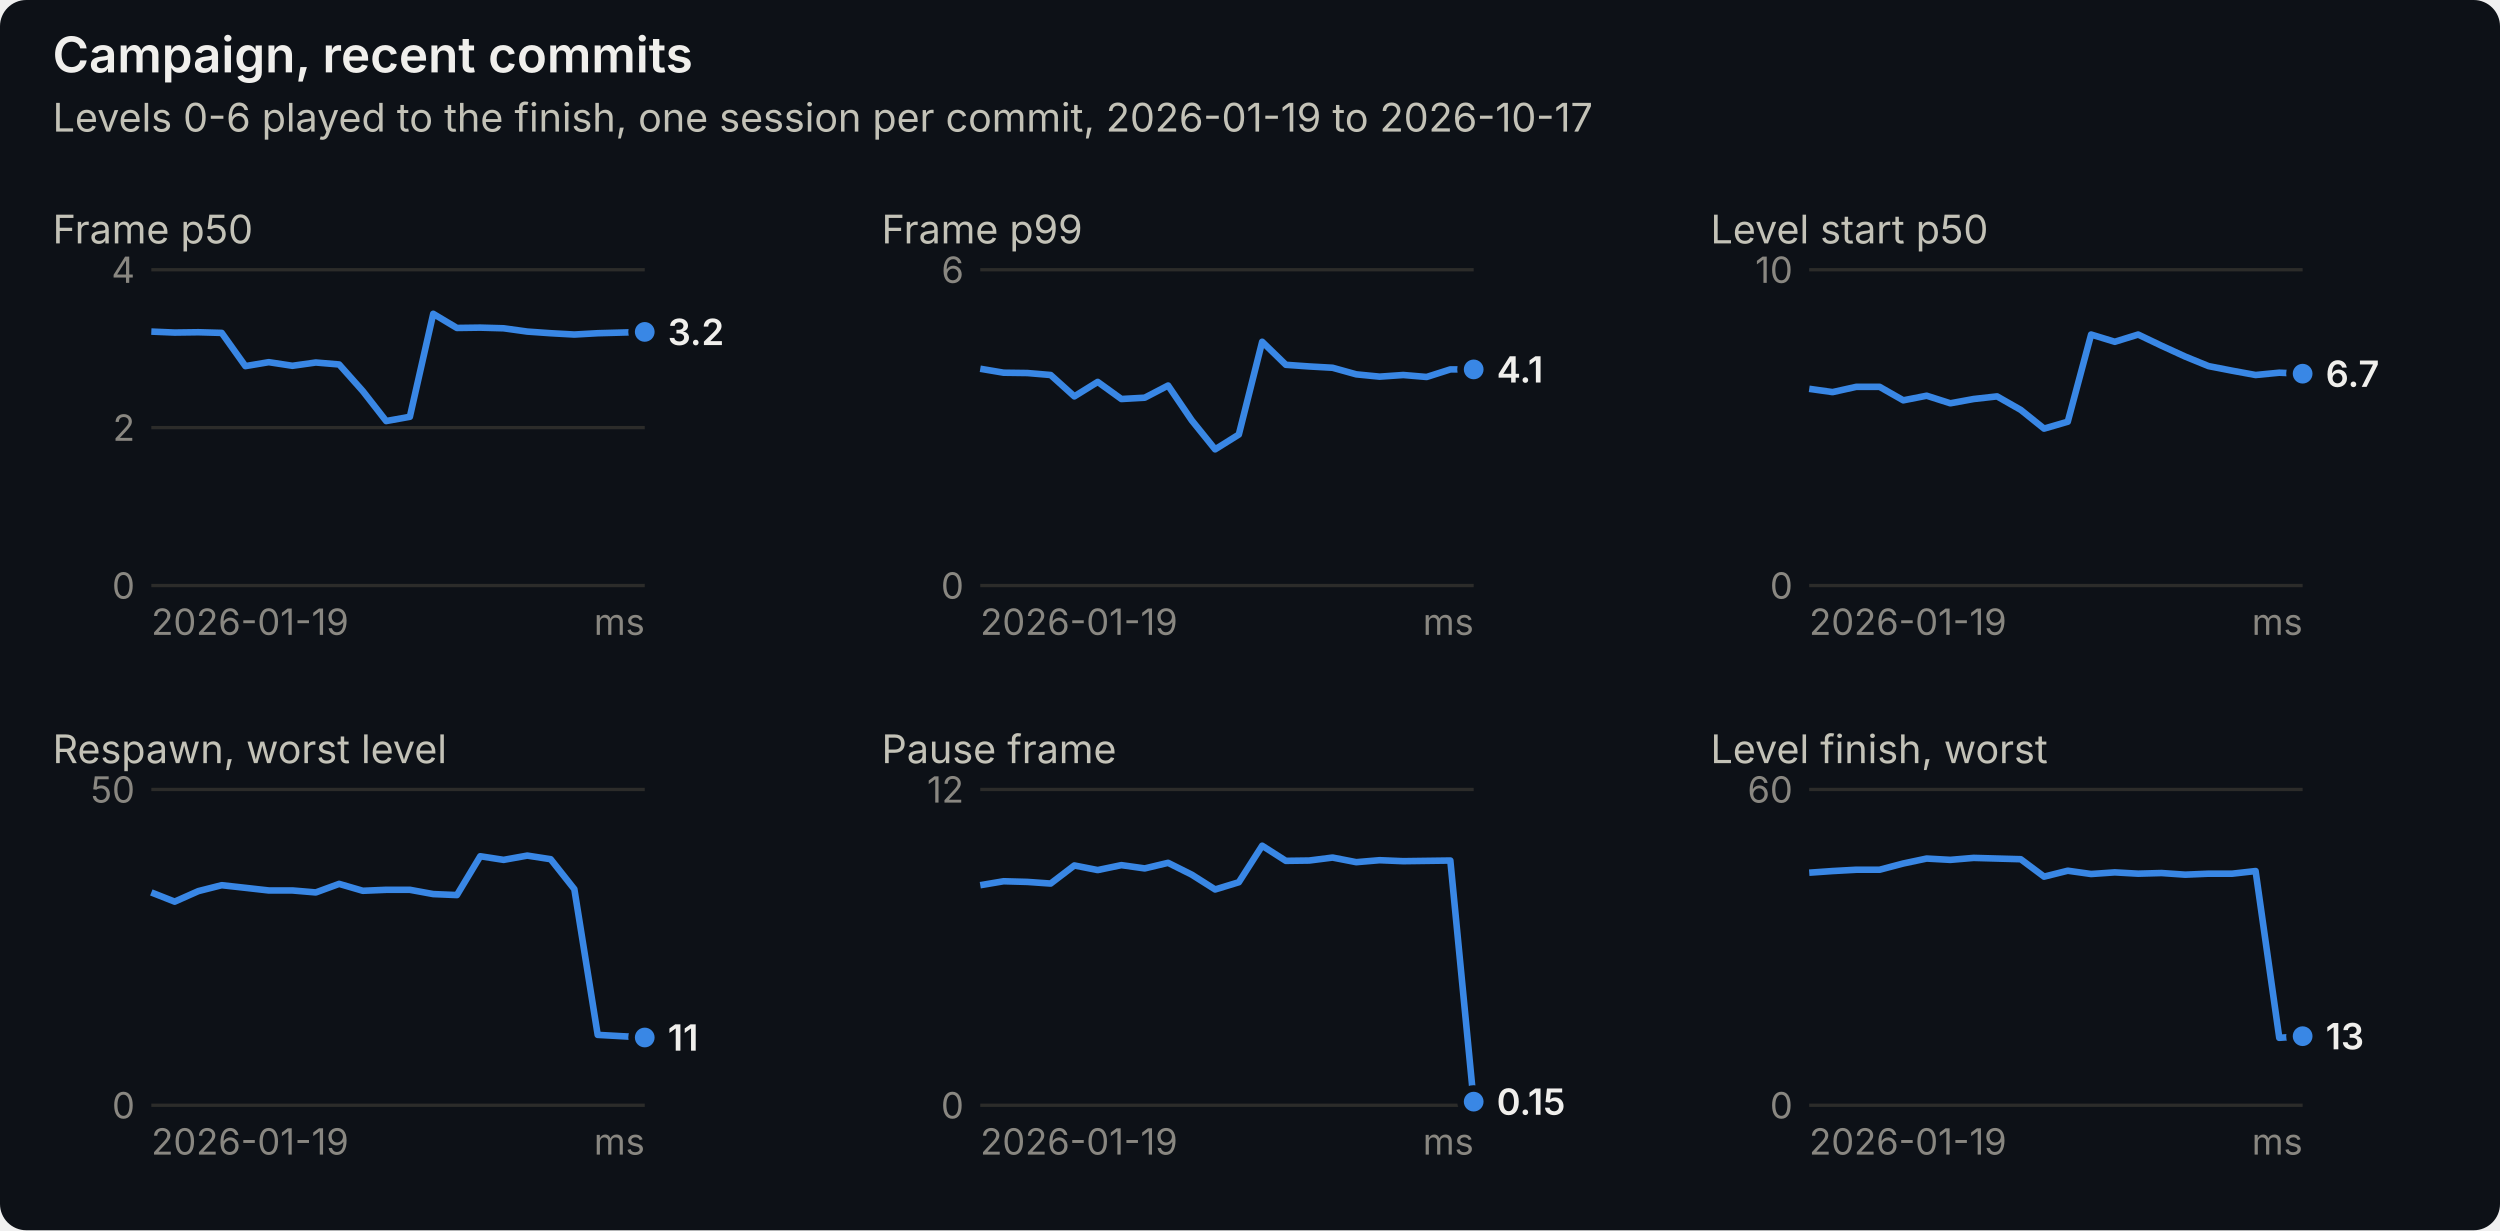
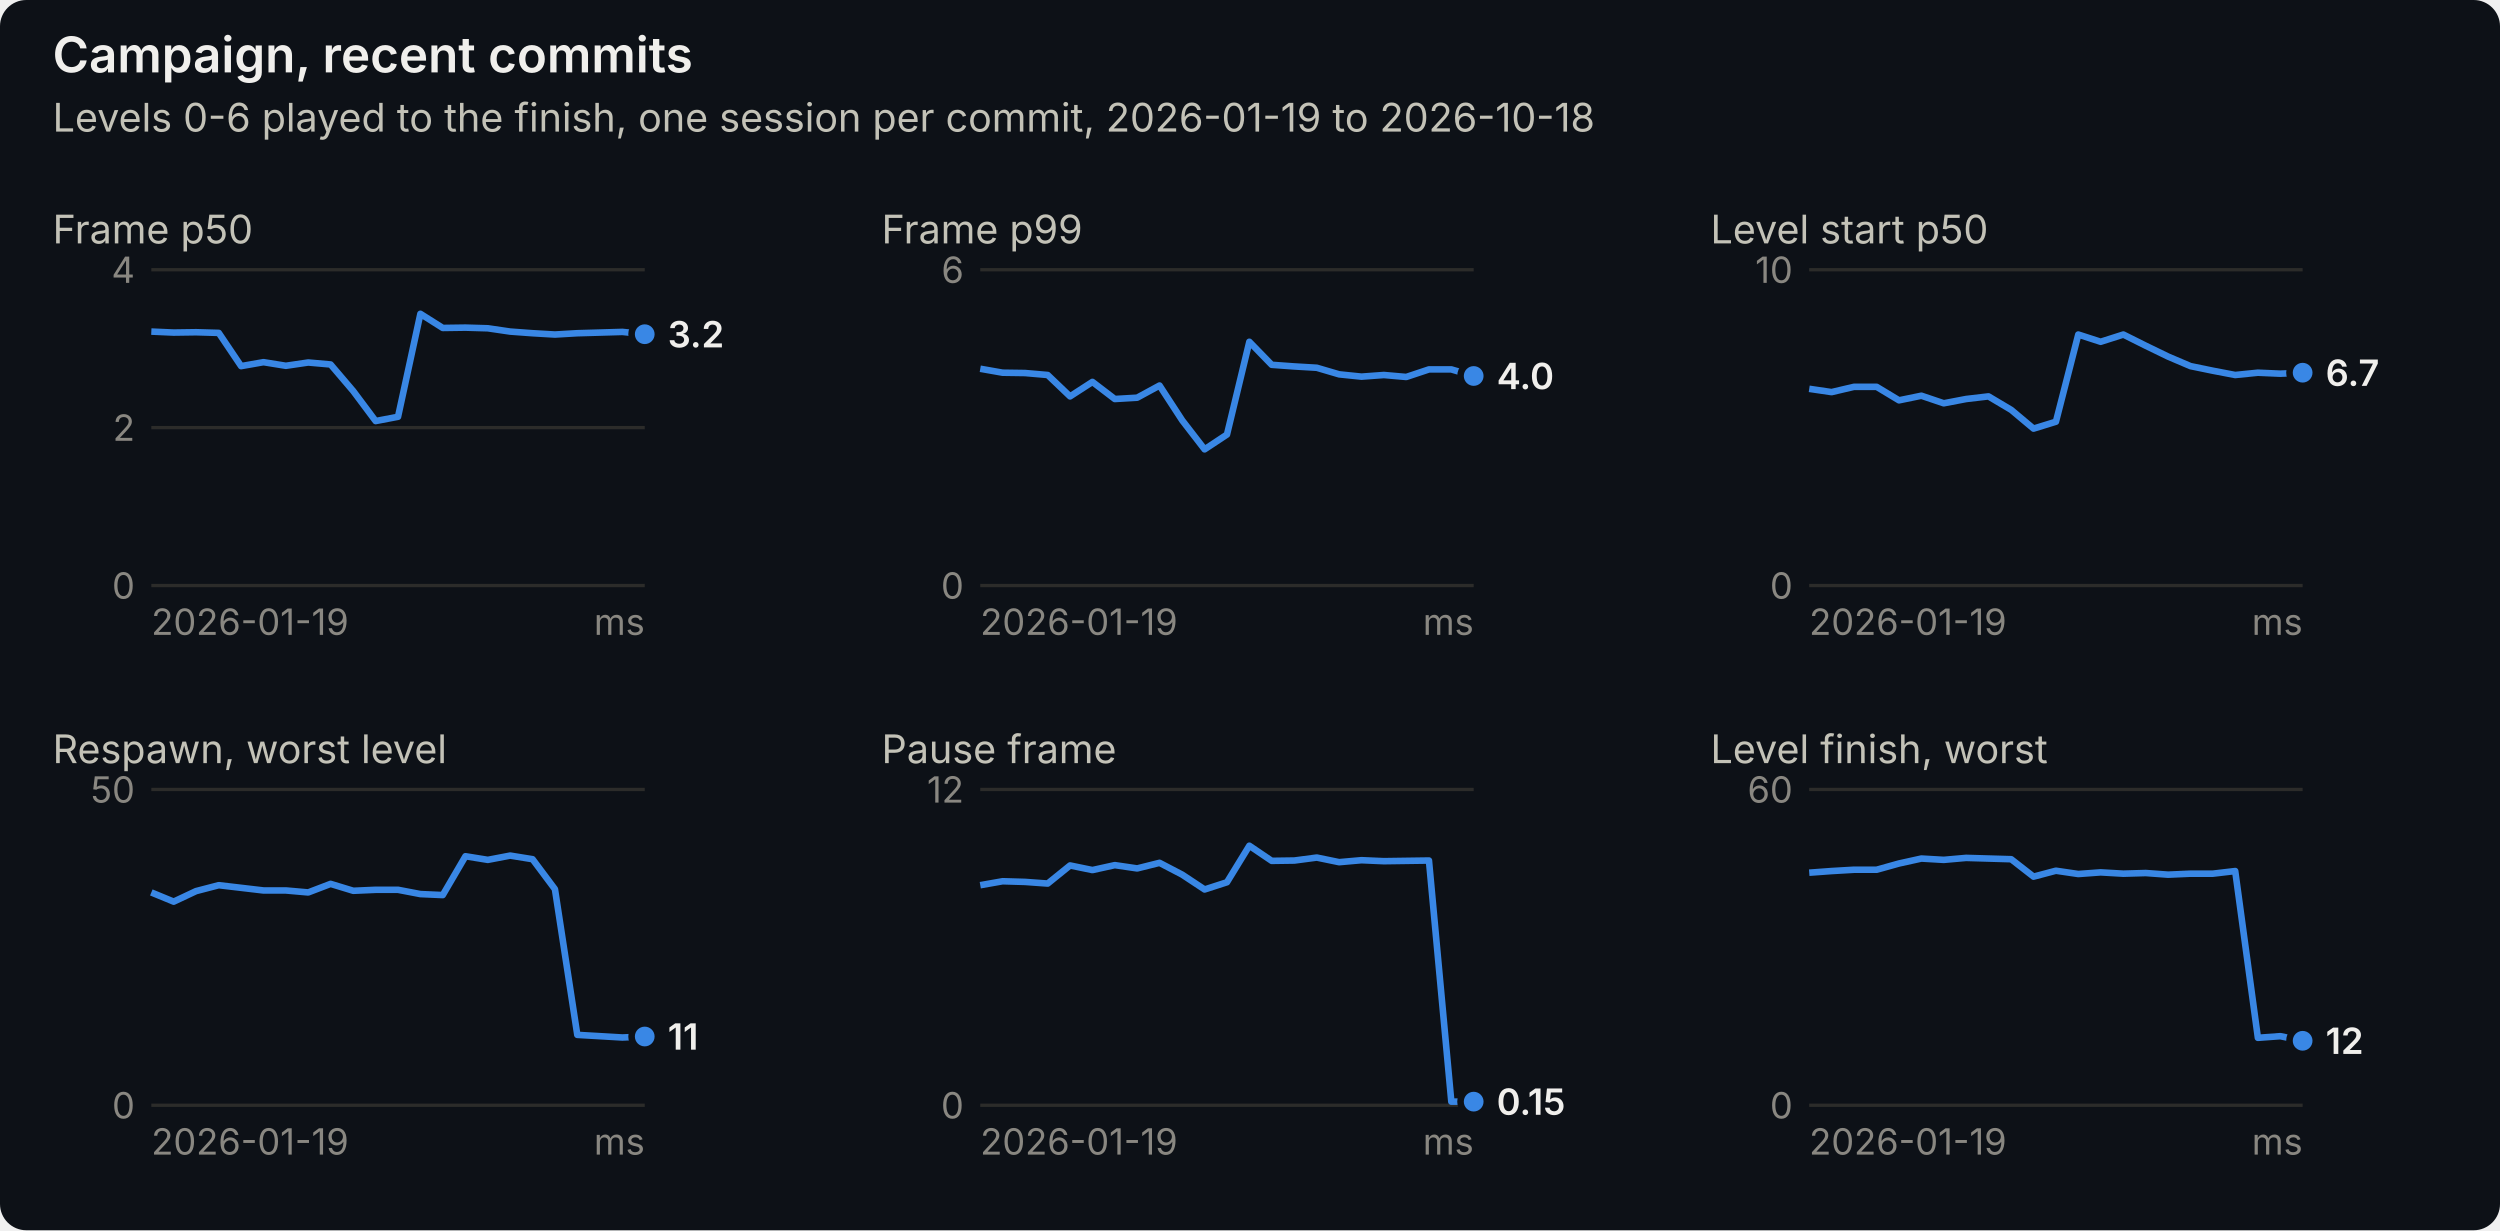
<svg xmlns="http://www.w3.org/2000/svg" viewBox="0 0 760 374" width="760" height="374" role="img">
  <style>text{font-family:system-ui,-apple-system,"Segoe UI",sans-serif}.t{font-size:15px;font-weight:600;fill:#f0efec} .s{font-size:12px;fill:#c3c2b7}.a{font-size:11px;fill:#898781} .v{font-size:11px;font-weight:600;fill:#f0efec}.g{stroke:#2c2c2a;stroke-width:1} .b{stroke:#383835;stroke-width:1}.band{fill:#ffffff;fill-opacity:0.05} .tick{stroke:#898781;stroke-width:1}.l1{stroke:#3987e5} .d1{fill:#3987e5} .l2{stroke:#d95926} .d2{fill:#d95926}.ring{stroke:#0d1117;stroke-width:2}</style>
  <rect width="100%" height="100%" rx="8" fill="#0d1117" />
  <text class="t" x="16" y="22">Campaign, recent commits</text>
-   <text class="s" x="16" y="40">Levels 0-6 played to the finish, one session per commit, 2026-01-19 to 2026-10-17</text>
+   <text class="s" x="16" y="40">Levels 0-6 played to the finish, one session per commit, 2026-01-19 to 2026-10-18</text>
  <text class="s" x="16.0" y="74">Frame p50</text>
  <line class="g" x1="46.0" x2="196.0" y1="178.0" y2="178.0" />
  <text class="a" x="41.0" y="182.0" text-anchor="end">0</text>
  <line class="g" x1="46.0" x2="196.0" y1="130.0" y2="130.0" />
  <text class="a" x="41.0" y="134.0" text-anchor="end">2</text>
  <line class="g" x1="46.0" x2="196.0" y1="82.0" y2="82.0" />
  <text class="a" x="41.0" y="86.0" text-anchor="end">4</text>
-   <path class="l1" d="M46.0,100.8 L53.1,101.1 L60.3,101.0 L67.4,101.2 L74.6,111.3 L81.7,110.1 L88.9,111.2 L96.0,110.2 L103.1,110.8 L110.3,118.9 L117.4,128.0 L124.6,126.7 L131.7,95.4 L138.9,99.7 L146.0,99.6 L153.1,99.8 L160.3,100.8 L167.4,101.3 L174.6,101.7 L181.7,101.3 L188.9,101.1 L196.0,100.9" fill="none" stroke-width="2" stroke-linejoin="round" />
-   <circle class="d1 ring" cx="196.0" cy="100.9" r="4" />
-   <text class="v" x="203.0" y="104.9">3.2</text>
+   <path class="l1" d="M46.0,100.8 L52.8,101.1 L59.6,101.0 L66.5,101.2 L73.3,111.3 L80.1,110.1 L86.9,111.2 L93.7,110.2 L100.5,110.8 L107.4,118.9 L114.2,128.0 L121.0,126.7 L127.8,95.4 L134.6,99.7 L141.5,99.6 L148.3,99.8 L155.1,100.8 L161.9,101.3 L168.7,101.7 L175.5,101.3 L182.4,101.1 L189.2,100.9 L196.0,101.6" fill="none" stroke-width="2" stroke-linejoin="round" />
+   <circle class="d1 ring" cx="196.0" cy="101.6" r="4" />
+   <text class="v" x="203.0" y="105.6">3.2</text>
  <text class="a" x="46.0" y="193">2026-01-19</text>
  <text class="a" x="196.0" y="193" text-anchor="end">ms</text>
  <text class="s" x="268.0" y="74">Frame p99</text>
  <line class="g" x1="298.0" x2="448.0" y1="178.0" y2="178.0" />
  <text class="a" x="293.0" y="182.0" text-anchor="end">0</text>
  <line class="g" x1="298.0" x2="448.0" y1="82.0" y2="82.0" />
  <text class="a" x="293.0" y="86.0" text-anchor="end">6</text>
-   <path class="l1" d="M298.0,112.1 L305.1,113.3 L312.3,113.4 L319.4,114.0 L326.6,120.5 L333.7,116.1 L340.9,121.3 L348.0,120.9 L355.1,117.2 L362.3,127.8 L369.4,136.6 L376.6,132.1 L383.7,103.9 L390.9,110.9 L398.0,111.4 L405.1,111.8 L412.3,113.8 L419.4,114.5 L426.6,114.0 L433.7,114.6 L440.9,112.3 L448.0,112.3" fill="none" stroke-width="2" stroke-linejoin="round" />
-   <circle class="d1 ring" cx="448.0" cy="112.3" r="4" />
-   <text class="v" x="455.0" y="116.3">4.1</text>
+   <path class="l1" d="M298.0,112.1 L304.8,113.3 L311.6,113.4 L318.5,114.0 L325.3,120.5 L332.1,116.1 L338.9,121.3 L345.7,120.9 L352.5,117.2 L359.4,127.8 L366.2,136.6 L373.0,132.1 L379.8,103.9 L386.6,110.9 L393.5,111.4 L400.3,111.8 L407.1,113.8 L413.9,114.5 L420.7,114.0 L427.5,114.6 L434.4,112.3 L441.2,112.3 L448.0,114.3" fill="none" stroke-width="2" stroke-linejoin="round" />
+   <circle class="d1 ring" cx="448.0" cy="114.3" r="4" />
+   <text class="v" x="455.0" y="118.3">4.0</text>
  <text class="a" x="298.0" y="193">2026-01-19</text>
  <text class="a" x="448.0" y="193" text-anchor="end">ms</text>
  <text class="s" x="520.0" y="74">Level start p50</text>
  <line class="g" x1="550.0" x2="700.0" y1="178.0" y2="178.0" />
  <text class="a" x="545.0" y="182.0" text-anchor="end">0</text>
  <line class="g" x1="550.0" x2="700.0" y1="82.0" y2="82.0" />
  <text class="a" x="545.0" y="86.0" text-anchor="end">10</text>
-   <path class="l1" d="M550.0,118.2 L557.1,119.2 L564.3,117.6 L571.4,117.6 L578.6,121.7 L585.7,120.3 L592.9,122.6 L600.0,121.3 L607.1,120.5 L614.3,124.6 L621.4,130.3 L628.6,128.2 L635.7,101.7 L642.9,103.9 L650.0,101.7 L657.1,105.1 L664.3,108.4 L671.4,111.3 L678.6,112.7 L685.7,114.0 L692.9,113.3 L700.0,113.6" fill="none" stroke-width="2" stroke-linejoin="round" />
-   <circle class="d1 ring" cx="700.0" cy="113.6" r="4" />
-   <text class="v" x="707.0" y="117.6">6.7</text>
+   <path class="l1" d="M550.0,118.2 L556.8,119.2 L563.6,117.6 L570.5,117.6 L577.3,121.7 L584.1,120.3 L590.9,122.6 L597.7,121.3 L604.5,120.5 L611.4,124.6 L618.2,130.3 L625.0,128.2 L631.8,101.7 L638.6,103.9 L645.5,101.7 L652.3,105.1 L659.1,108.4 L665.9,111.3 L672.7,112.7 L679.5,114.0 L686.4,113.3 L693.2,113.6 L700.0,113.3" fill="none" stroke-width="2" stroke-linejoin="round" />
+   <circle class="d1 ring" cx="700.0" cy="113.3" r="4" />
+   <text class="v" x="707.0" y="117.3">6.7</text>
  <text class="a" x="550.0" y="193">2026-01-19</text>
  <text class="a" x="700.0" y="193" text-anchor="end">ms</text>
  <text class="s" x="16.0" y="232">Respawn, worst level</text>
  <line class="g" x1="46.0" x2="196.0" y1="336.0" y2="336.0" />
  <text class="a" x="41.0" y="340.0" text-anchor="end">0</text>
  <line class="g" x1="46.0" x2="196.0" y1="240.0" y2="240.0" />
  <text class="a" x="41.0" y="244.0" text-anchor="end">50</text>
-   <path class="l1" d="M46.0,271.3 L53.1,274.1 L60.3,270.9 L67.4,269.1 L74.6,269.9 L81.7,270.7 L88.9,270.7 L96.0,271.3 L103.1,268.7 L110.3,270.8 L117.4,270.5 L124.6,270.5 L131.7,271.8 L138.9,272.1 L146.0,260.3 L153.1,261.4 L160.3,260.1 L167.4,261.2 L174.6,270.3 L181.7,314.6 L188.9,315.0 L196.0,315.4" fill="none" stroke-width="2" stroke-linejoin="round" />
-   <circle class="d1 ring" cx="196.0" cy="315.4" r="4" />
-   <text class="v" x="203.0" y="319.4">11</text>
+   <path class="l1" d="M46.0,271.3 L52.8,274.1 L59.6,270.9 L66.5,269.1 L73.3,269.9 L80.1,270.7 L86.9,270.7 L93.7,271.3 L100.5,268.7 L107.4,270.8 L114.2,270.5 L121.0,270.5 L127.8,271.8 L134.6,272.1 L141.5,260.3 L148.3,261.4 L155.1,260.1 L161.9,261.2 L168.7,270.3 L175.5,314.6 L182.4,315.0 L189.2,315.4 L196.0,315.1" fill="none" stroke-width="2" stroke-linejoin="round" />
+   <circle class="d1 ring" cx="196.0" cy="315.1" r="4" />
+   <text class="v" x="203.0" y="319.1">11</text>
  <text class="a" x="46.0" y="351">2026-01-19</text>
  <text class="a" x="196.0" y="351" text-anchor="end">ms</text>
  <text class="s" x="268.0" y="232">Pause frame</text>
  <line class="g" x1="298.0" x2="448.0" y1="336.0" y2="336.0" />
  <text class="a" x="293.0" y="340.0" text-anchor="end">0</text>
  <line class="g" x1="298.0" x2="448.0" y1="240.0" y2="240.0" />
  <text class="a" x="293.0" y="244.0" text-anchor="end">12</text>
-   <path class="l1" d="M298.0,269.1 L305.1,267.9 L312.3,268.1 L319.4,268.6 L326.6,263.1 L333.7,264.5 L340.9,263.0 L348.0,264.0 L355.1,262.3 L362.3,265.9 L369.4,270.4 L376.6,268.2 L383.7,257.1 L390.9,261.7 L398.0,261.6 L405.1,260.7 L412.3,262.1 L419.4,261.5 L426.6,261.8 L433.7,261.7 L440.9,261.6 L448.0,334.9" fill="none" stroke-width="2" stroke-linejoin="round" />
+   <path class="l1" d="M298.0,269.1 L304.8,267.9 L311.6,268.1 L318.5,268.6 L325.3,263.1 L332.1,264.5 L338.9,263.0 L345.7,264.0 L352.5,262.3 L359.4,265.9 L366.2,270.4 L373.0,268.2 L379.8,257.1 L386.6,261.7 L393.5,261.6 L400.3,260.7 L407.1,262.1 L413.9,261.5 L420.7,261.8 L427.5,261.7 L434.4,261.6 L441.2,334.9 L448.0,334.9" fill="none" stroke-width="2" stroke-linejoin="round" />
  <circle class="d1 ring" cx="448.0" cy="334.9" r="4" />
  <text class="v" x="455.0" y="338.9">0.15</text>
  <text class="a" x="298.0" y="351">2026-01-19</text>
  <text class="a" x="448.0" y="351" text-anchor="end">ms</text>
  <text class="s" x="520.0" y="232">Level finish, worst</text>
  <line class="g" x1="550.0" x2="700.0" y1="336.0" y2="336.0" />
  <text class="a" x="545.0" y="340.0" text-anchor="end">0</text>
  <line class="g" x1="550.0" x2="700.0" y1="240.0" y2="240.0" />
  <text class="a" x="545.0" y="244.0" text-anchor="end">60</text>
-   <path class="l1" d="M550.0,265.3 L557.1,264.8 L564.3,264.4 L571.4,264.4 L578.6,262.5 L585.7,261.0 L592.9,261.4 L600.0,260.8 L607.1,261.0 L614.3,261.2 L621.4,266.5 L628.6,264.7 L635.7,265.7 L642.9,265.2 L650.0,265.6 L657.1,265.4 L664.3,265.9 L671.4,265.6 L678.6,265.6 L685.7,264.8 L692.9,315.5 L700.0,315.0" fill="none" stroke-width="2" stroke-linejoin="round" />
-   <circle class="d1 ring" cx="700.0" cy="315.0" r="4" />
-   <text class="v" x="707.0" y="319.0">13</text>
+   <path class="l1" d="M550.0,265.3 L556.8,264.8 L563.6,264.4 L570.5,264.4 L577.3,262.5 L584.1,261.0 L590.9,261.4 L597.7,260.8 L604.5,261.0 L611.4,261.2 L618.2,266.5 L625.0,264.7 L631.8,265.7 L638.6,265.2 L645.5,265.6 L652.3,265.4 L659.1,265.9 L665.9,265.6 L672.7,265.6 L679.5,264.8 L686.4,315.5 L693.2,315.0 L700.0,316.4" fill="none" stroke-width="2" stroke-linejoin="round" />
+   <circle class="d1 ring" cx="700.0" cy="316.4" r="4" />
+   <text class="v" x="707.0" y="320.4">12</text>
  <text class="a" x="550.0" y="351">2026-01-19</text>
  <text class="a" x="700.0" y="351" text-anchor="end">ms</text>
</svg>
